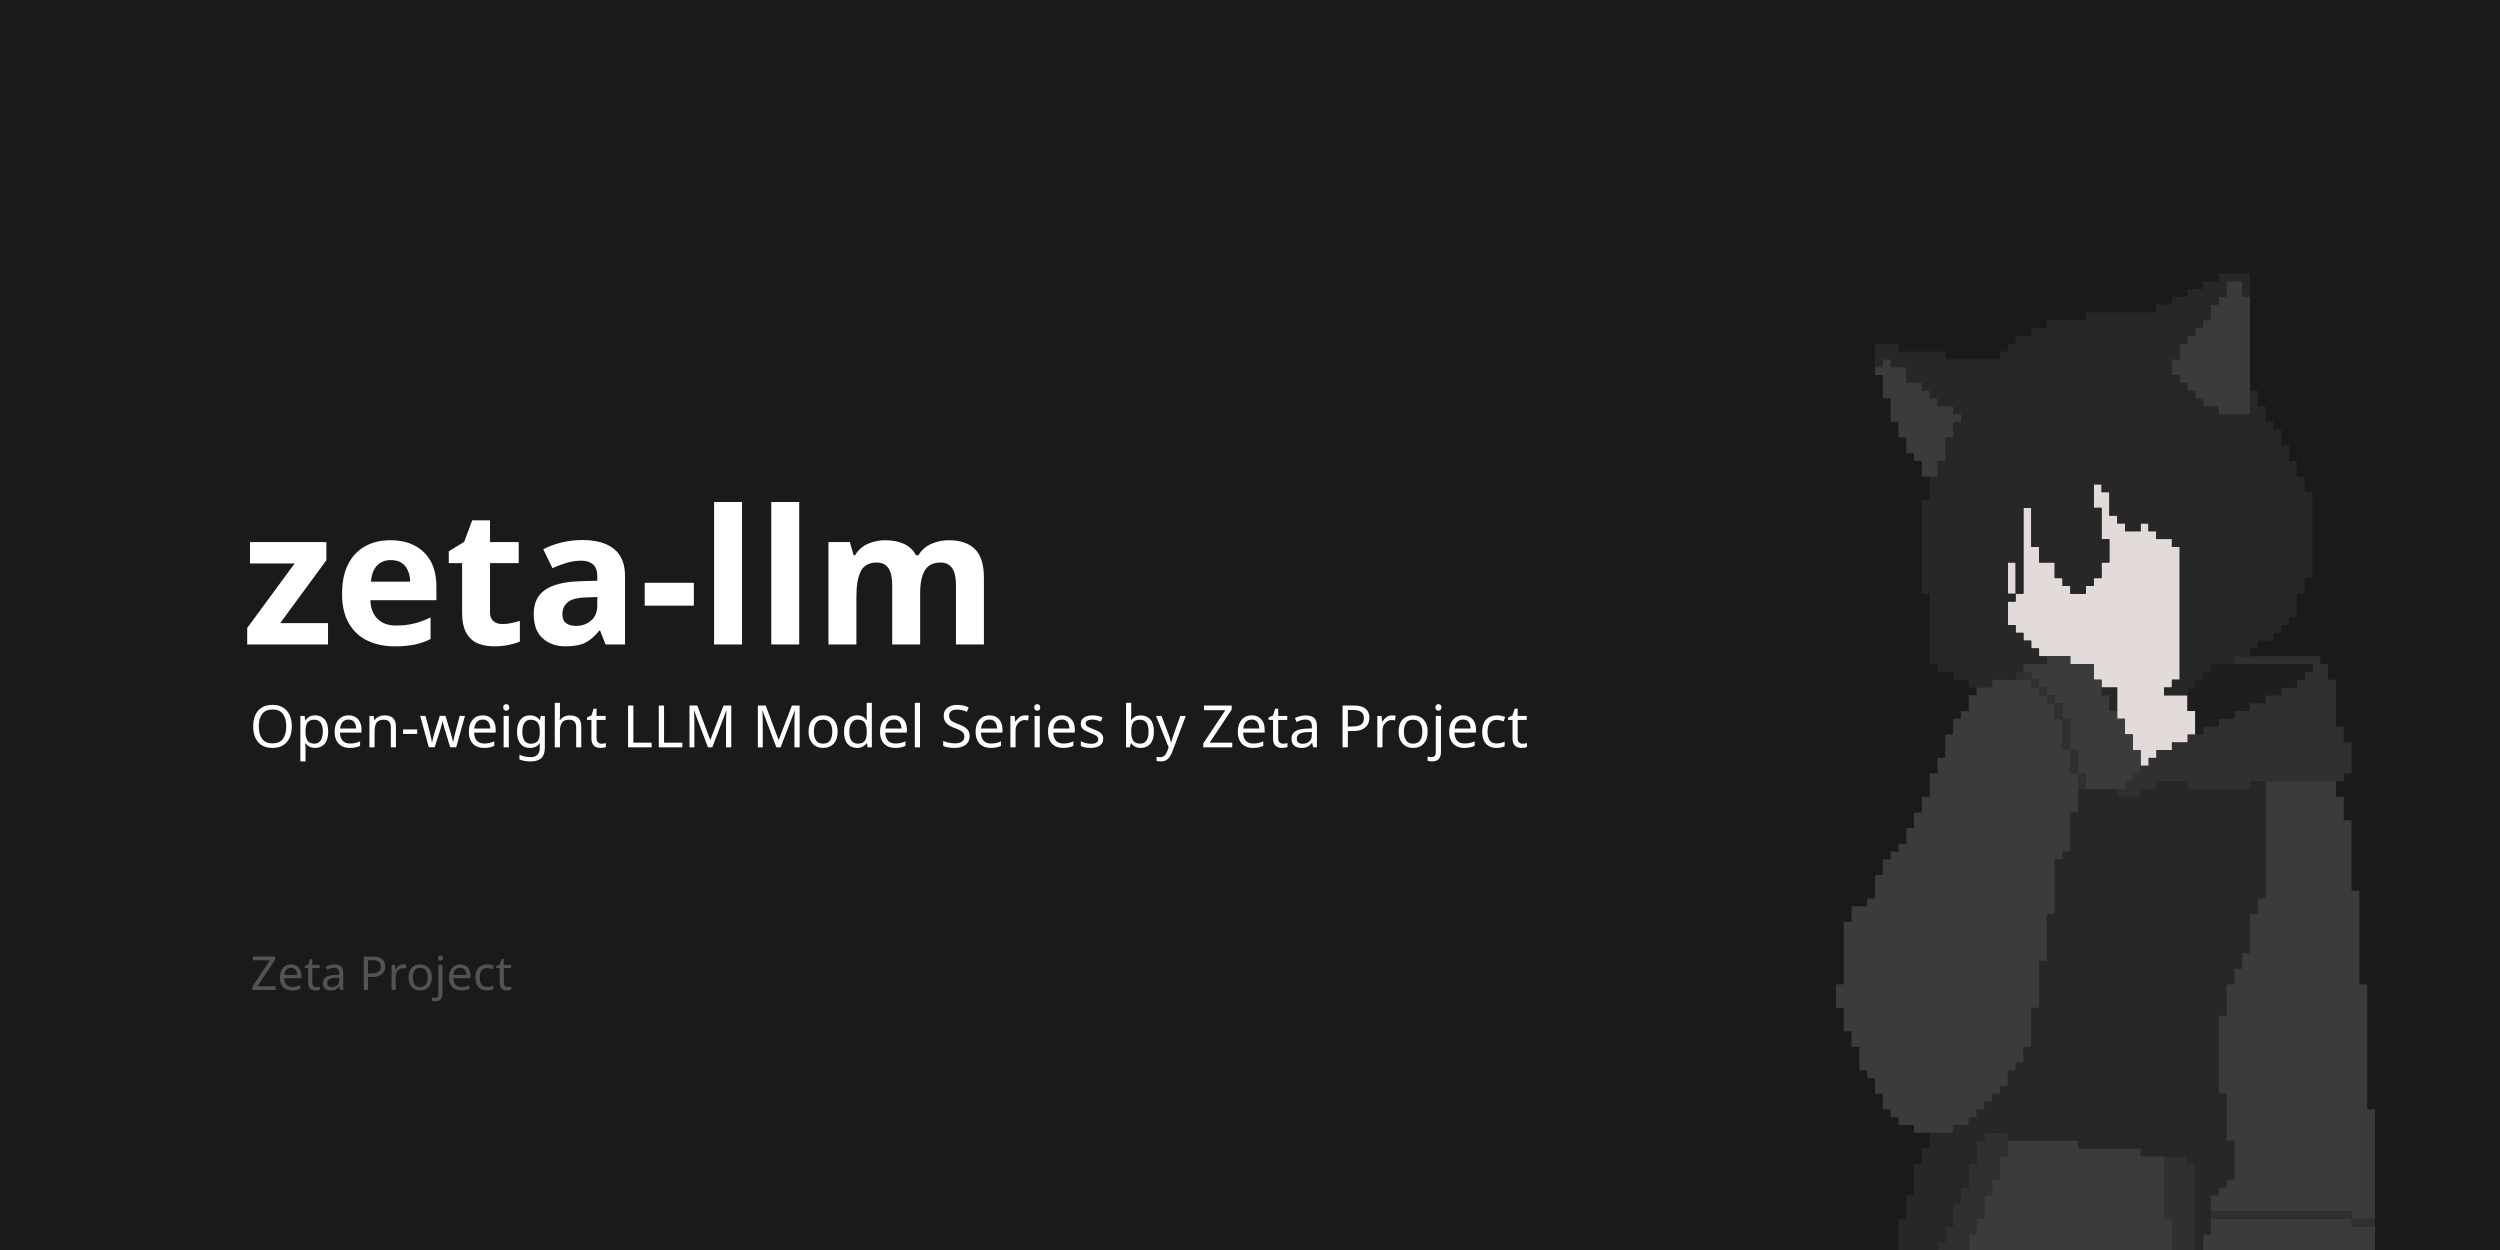
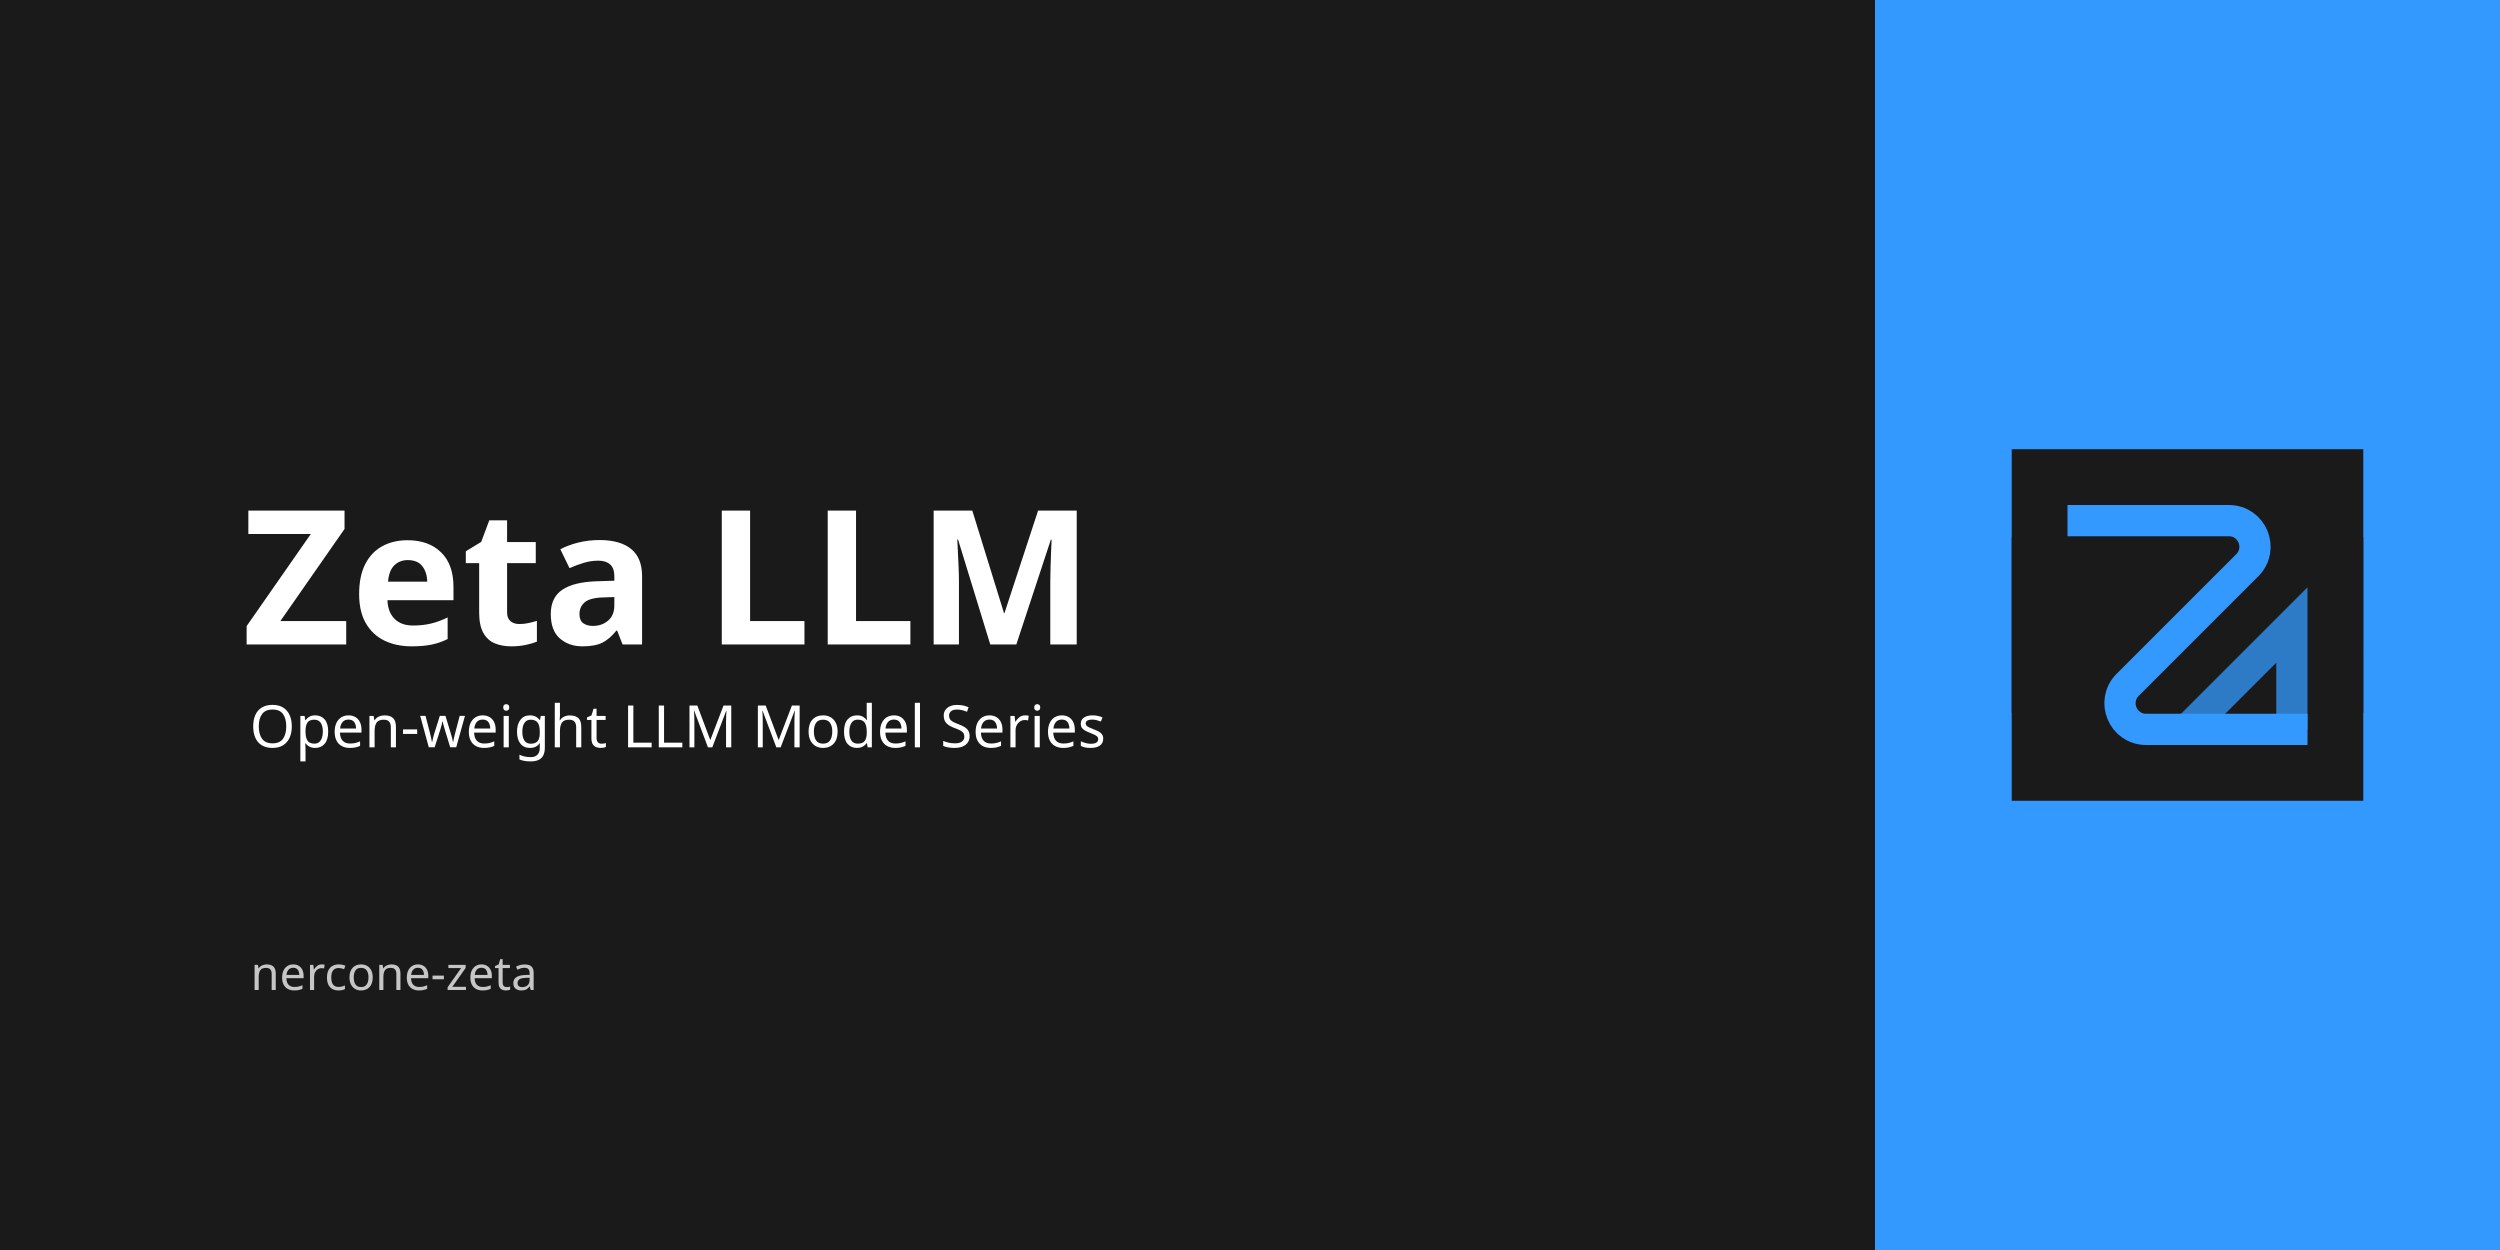
<svg xmlns="http://www.w3.org/2000/svg" id="_レイヤー_1" data-name="レイヤー 1" viewBox="0 0 1280 640">
  <defs>
    <style>
      .cls-1 {
-         fill: #3b3b3b;
-       }
- 
-       .cls-2 {
-         fill: #1e1e1e;
-       }
- 
-       .cls-3 {
-         font-family: NerconeSansCJKNFVariable-Bold, 'Nercone Sans CJK NF Variable';
+         font-family: NerconeSansCJKVariable-Bold, 'Nercone Sans CJK Variable';
        font-size: 96px;
        font-variation-settings: 'opsz' 14, 'wght' 700;
        font-weight: 700;
      }

-       .cls-3, .cls-4, .cls-5 {
+       .cls-1, .cls-2, .cls-3 {
        fill: #fff;
      }

-       .cls-6 {
-         fill: #272727;
+       .cls-4 {
+         stroke-linecap: square;
      }

-       .cls-7 {
-         fill: #303030;
+       .cls-4, .cls-5 {
+         fill: none;
+         stroke: #39f;
+         stroke-miterlimit: 10;
+         stroke-width: 16px;
      }

-       .cls-4 {
+       .cls-6 {
+         fill: #39f;
+       }
+ 
+       .cls-2 {
        font-family: NerconeMonoCJKNF-Variable, 'Nercone Mono CJK NF Variable';
        font-size: 24px;
        font-variation-settings: 'wght' 400;
-         opacity: .25;
      }

-       .cls-8 {
-         fill: #e3dbd9;
+       .cls-2, .cls-5 {
+         opacity: .75;
      }

-       .cls-5 {
+       .cls-3 {
        font-family: NerconeSansCJKNF-Variable, 'Nercone Sans CJK NF Variable';
        font-size: 30px;
        font-variation-settings: 'opsz' 14, 'wght' 400;
      }

-       .cls-9 {
+       .cls-7 {
        fill: #1a1a1a;
      }
    </style>
  </defs>
-   <rect class="cls-9" width="1280" height="640" />
+   <rect class="cls-7" width="1280" height="640" />
  <g>
-     <rect class="cls-7" x="1064" y="396" width="4" height="8" />
-     <rect class="cls-7" x="1052" y="360" width="4" height="8" />
-     <rect class="cls-7" x="1056" y="368" width="4" height="16" />
-     <rect class="cls-7" x="1132" y="620" width="72" height="4" />
-     <polygon class="cls-7" points="1124 596 1124 640 1112 640 1112 624 1108 624 1108 592 1120 592 1120 596 1124 596" />
-     <rect class="cls-7" x="1060" y="384" width="4" height="12" />
-     <rect class="cls-7" x="1204" y="624" width="12" height="4" />
-     <rect class="cls-7" x="1048" y="356" width="4" height="4" />
-     <rect class="cls-7" x="1044" y="352" width="4" height="4" />
-     <polygon class="cls-7" points="1204 380 1204 396 1200 396 1200 400 1152 400 1152 404 1120 404 1120 400 1104 400 1104 404 1096 404 1096 408 1084 408 1084 404 1088 404 1088 400 1092 400 1092 396 1096 396 1096 392 1100 392 1100 388 1104 388 1104 384 1112 384 1112 380 1120 380 1120 376 1128 376 1128 372 1136 372 1136 368 1144 368 1144 364 1152 364 1152 360 1160 360 1160 356 1168 356 1168 352 1176 352 1176 348 1180 348 1180 344 1184 344 1184 340 1144 340 1144 336 1188 336 1188 340 1192 340 1192 348 1196 348 1196 372 1200 372 1200 380 1204 380" />
-     <polygon class="cls-7" points="1028 580 1028 592 1024 592 1024 604 1020 604 1020 612 1016 612 1016 624 1012 624 1012 632 1008 632 1008 640 992 640 992 636 996 636 996 628 1000 628 1000 616 1004 616 1004 608 1008 608 1008 596 1012 596 1012 584 1016 584 1016 580 1028 580" />
-     <rect class="cls-7" x="1040" y="348" width="4" height="4" />
-     <rect class="cls-7" x="1032" y="344" width="8" height="4" />
-     <polygon class="cls-8" points="1124 364 1124 376 1120 376 1120 380 1112 380 1112 384 1104 384 1104 388 1100 388 1100 392 1096 392 1096 384 1092 384 1092 376 1088 376 1088 368 1084 368 1084 352 1076 352 1076 348 1072 348 1072 340 1060 340 1060 336 1044 336 1044 332 1040 332 1040 328 1036 328 1036 324 1032 324 1032 320 1028 320 1028 308 1032 308 1032 304 1036 304 1036 260 1040 260 1040 280 1044 280 1044 288 1052 288 1052 296 1056 296 1056 300 1060 300 1060 304 1068 304 1068 300 1072 300 1072 296 1076 296 1076 288 1080 288 1080 276 1076 276 1076 260 1072 260 1072 248 1076 248 1076 252 1080 252 1080 264 1084 264 1084 268 1088 268 1088 272 1096 272 1096 268 1100 268 1100 272 1104 272 1104 276 1112 276 1112 280 1116 280 1116 348 1112 348 1112 352 1108 352 1108 356 1120 356 1120 364 1124 364" />
-     <rect class="cls-8" x="1028" y="288" width="4" height="16" />
-     <polygon class="cls-2" points="1184 340 1184 344 1180 344 1180 348 1176 348 1176 352 1168 352 1168 356 1160 356 1160 360 1152 360 1152 364 1144 364 1144 368 1136 368 1136 372 1128 372 1128 376 1124 376 1124 364 1120 364 1120 352 1124 352 1124 348 1128 348 1128 344 1132 344 1132 340 1184 340" />
-     <polygon class="cls-6" points="1184 252 1184 296 1180 296 1180 304 1176 304 1176 316 1172 316 1172 320 1168 320 1168 324 1164 324 1164 328 1156 328 1156 332 1152 332 1152 336 1144 336 1144 340 1132 340 1132 344 1128 344 1128 348 1124 348 1124 352 1120 352 1120 356 1108 356 1108 352 1112 352 1112 348 1116 348 1116 280 1112 280 1112 276 1104 276 1104 272 1100 272 1100 268 1096 268 1096 272 1088 272 1088 268 1084 268 1084 264 1080 264 1080 252 1076 252 1076 248 1072 248 1072 260 1076 260 1076 276 1080 276 1080 288 1076 288 1076 296 1072 296 1072 300 1068 300 1068 304 1060 304 1060 300 1056 300 1056 296 1052 296 1052 288 1044 288 1044 280 1040 280 1040 260 1036 260 1036 304 1032 304 1032 288 1028 288 1028 304 1032 304 1032 308 1028 308 1028 320 1032 320 1032 324 1036 324 1036 328 1040 328 1040 332 1044 332 1044 336 1048 336 1048 340 1036 340 1036 344 1032 344 1032 348 1020 348 1020 352 1008 352 1008 348 1000 348 1000 344 992 344 992 340 988 340 988 304 984 304 984 256 988 256 988 244 992 244 992 236 996 236 996 224 1000 224 1000 216 1004 216 1004 212 1000 212 1000 208 992 208 992 204 988 204 988 200 984 200 984 196 976 196 976 188 968 188 968 184 964 184 964 188 960 188 960 176 972 176 972 180 996 180 996 184 1024 184 1024 180 1028 180 1028 176 1032 176 1032 172 1040 172 1040 168 1048 168 1048 164 1068 164 1068 160 1104 160 1104 156 1112 156 1112 152 1120 152 1120 148 1128 148 1128 144 1136 144 1136 140 1152 140 1152 152 1148 152 1148 144 1140 144 1140 152 1136 152 1136 156 1132 156 1132 164 1128 164 1128 168 1124 168 1124 172 1120 172 1120 176 1116 176 1116 184 1112 184 1112 192 1116 192 1116 196 1120 196 1120 200 1124 200 1124 204 1128 204 1128 208 1136 208 1136 212 1152 212 1152 200 1156 200 1156 208 1160 208 1160 216 1164 216 1164 220 1168 220 1168 228 1172 228 1172 236 1176 236 1176 244 1180 244 1180 252 1184 252" />
-     <polygon class="cls-6" points="1160 400 1160 460 1156 460 1156 468 1152 468 1152 488 1148 488 1148 496 1144 496 1144 504 1140 504 1140 520 1136 520 1136 560 1140 560 1140 584 1144 584 1144 604 1140 604 1140 608 1136 608 1136 612 1132 612 1132 632 1128 632 1128 640 1124 640 1124 596 1120 596 1120 592 1096 592 1096 588 1064 588 1064 584 1028 584 1028 580 1016 580 1016 584 1012 584 1012 596 1008 596 1008 608 1004 608 1004 616 1000 616 1000 628 996 628 996 636 992 636 992 640 972 640 972 624 976 624 976 612 980 612 980 596 984 596 984 588 988 588 988 580 1000 580 1000 576 1008 576 1008 572 1012 572 1012 568 1016 568 1016 564 1020 564 1020 560 1024 560 1024 556 1028 556 1028 548 1032 548 1032 544 1036 544 1036 536 1040 536 1040 516 1044 516 1044 492 1048 492 1048 468 1052 468 1052 440 1056 440 1056 436 1060 436 1060 416 1064 416 1064 404 1084 404 1084 408 1096 408 1096 404 1104 404 1104 400 1120 400 1120 404 1152 404 1152 400 1160 400" />
-     <polygon class="cls-6" points="1084 352 1084 364 1080 364 1080 356 1076 356 1076 352 1084 352" />
-     <polygon class="cls-1" points="1064 396 1064 416 1060 416 1060 436 1056 436 1056 440 1052 440 1052 468 1048 468 1048 492 1044 492 1044 516 1040 516 1040 536 1036 536 1036 544 1032 544 1032 548 1028 548 1028 556 1024 556 1024 560 1020 560 1020 564 1016 564 1016 568 1012 568 1012 572 1008 572 1008 576 1000 576 1000 580 980 580 980 576 972 576 972 572 968 572 968 568 964 568 964 560 960 560 960 552 956 552 956 548 952 548 952 536 948 536 948 528 944 528 944 516 940 516 940 504 944 504 944 472 948 472 948 464 956 464 956 460 960 460 960 448 964 448 964 440 968 440 968 436 972 436 972 432 976 432 976 424 980 424 980 416 984 416 984 408 988 408 988 396 992 396 992 388 996 388 996 376 1000 376 1000 368 1004 368 1004 364 1008 364 1008 356 1012 356 1012 352 1020 352 1020 348 1040 348 1040 352 1044 352 1044 356 1048 356 1048 360 1052 360 1052 368 1056 368 1056 384 1060 384 1060 396 1064 396" />
-     <polygon class="cls-1" points="1216 628 1216 640 1128 640 1128 632 1132 632 1132 624 1204 624 1204 628 1216 628" />
-     <polygon class="cls-1" points="1216 568 1216 624 1204 624 1204 620 1132 620 1132 612 1136 612 1136 608 1140 608 1140 604 1144 604 1144 584 1140 584 1140 560 1136 560 1136 520 1140 520 1140 504 1144 504 1144 496 1148 496 1148 488 1152 488 1152 468 1156 468 1156 460 1160 460 1160 400 1196 400 1196 408 1200 408 1200 420 1204 420 1204 456 1208 456 1208 504 1212 504 1212 568 1216 568" />
-     <polygon class="cls-1" points="1112 624 1112 640 1008 640 1008 632 1012 632 1012 624 1016 624 1016 612 1020 612 1020 604 1024 604 1024 592 1028 592 1028 584 1064 584 1064 588 1096 588 1096 592 1108 592 1108 624 1112 624" />
-     <polygon class="cls-1" points="1004 212 1004 216 1000 216 1000 224 996 224 996 236 992 236 992 244 984 244 984 236 980 236 980 232 976 232 976 224 972 224 972 216 968 216 968 204 964 204 964 192 960 192 960 188 964 188 964 184 968 184 968 188 976 188 976 196 984 196 984 200 988 200 988 204 992 204 992 208 1000 208 1000 212 1004 212" />
-     <polygon class="cls-1" points="1152 152 1152 212 1136 212 1136 208 1128 208 1128 204 1124 204 1124 200 1120 200 1120 196 1116 196 1116 192 1112 192 1112 184 1116 184 1116 176 1120 176 1120 172 1124 172 1124 168 1128 168 1128 164 1132 164 1132 156 1136 156 1136 152 1140 152 1140 144 1148 144 1148 152 1152 152" />
-     <polygon class="cls-1" points="1096 384 1096 396 1092 396 1092 400 1088 400 1088 404 1068 404 1068 396 1064 396 1064 384 1060 384 1060 368 1056 368 1056 360 1052 360 1052 356 1048 356 1048 352 1044 352 1044 348 1040 348 1040 344 1036 344 1036 340 1048 340 1048 336 1060 336 1060 340 1072 340 1072 348 1076 348 1076 356 1080 356 1080 364 1084 364 1084 368 1088 368 1088 376 1092 376 1092 384 1096 384" />
+     <rect class="cls-6" x="960" width="320" height="640" />
+     <polyline class="cls-7" points="1210 335.19 1030 275 1030 365 1120 365 1210 275 1210 365 1163.25 365" />
  </g>
-   <text class="cls-3" transform="translate(123.98 329.97)">
-     <tspan x="0" y="0">zeta-llm</tspan>
+   <text class="cls-1" transform="translate(123.98 329.97)">
+     <tspan x="0" y="0">Zeta LLM</tspan>
  </text>
-   <text class="cls-5" transform="translate(127.81 382.64)">
-     <tspan x="0" y="0">Open-weight LLM Model Series by Zeta Project</tspan>
+   <text class="cls-3" transform="translate(127.81 382.64)">
+     <tspan x="0" y="0">Open-weight LLM Model Series</tspan>
  </text>
-   <text class="cls-4" transform="translate(128.3 506.88)">
-     <tspan x="0" y="0">Zeta Project</tspan>
+   <text class="cls-2" transform="translate(128.3 506.88)">
+     <tspan x="0" y="0">nercone-zeta</tspan>
  </text>
+   <g>
+     <rect class="cls-7" x="1030" y="230" width="180" height="180" />
+     <g>
+       <polyline class="cls-5" points="1120 373.44 1173.44 320 1173.44 373.44" />
+       <path class="cls-4" d="M1066.56,266.56h74.62c11.9,0,17.86,14.39,9.45,22.81l-61.26,61.26c-8.42,8.42-2.46,22.81,9.45,22.81h74.62" />
+     </g>
+   </g>
</svg>
